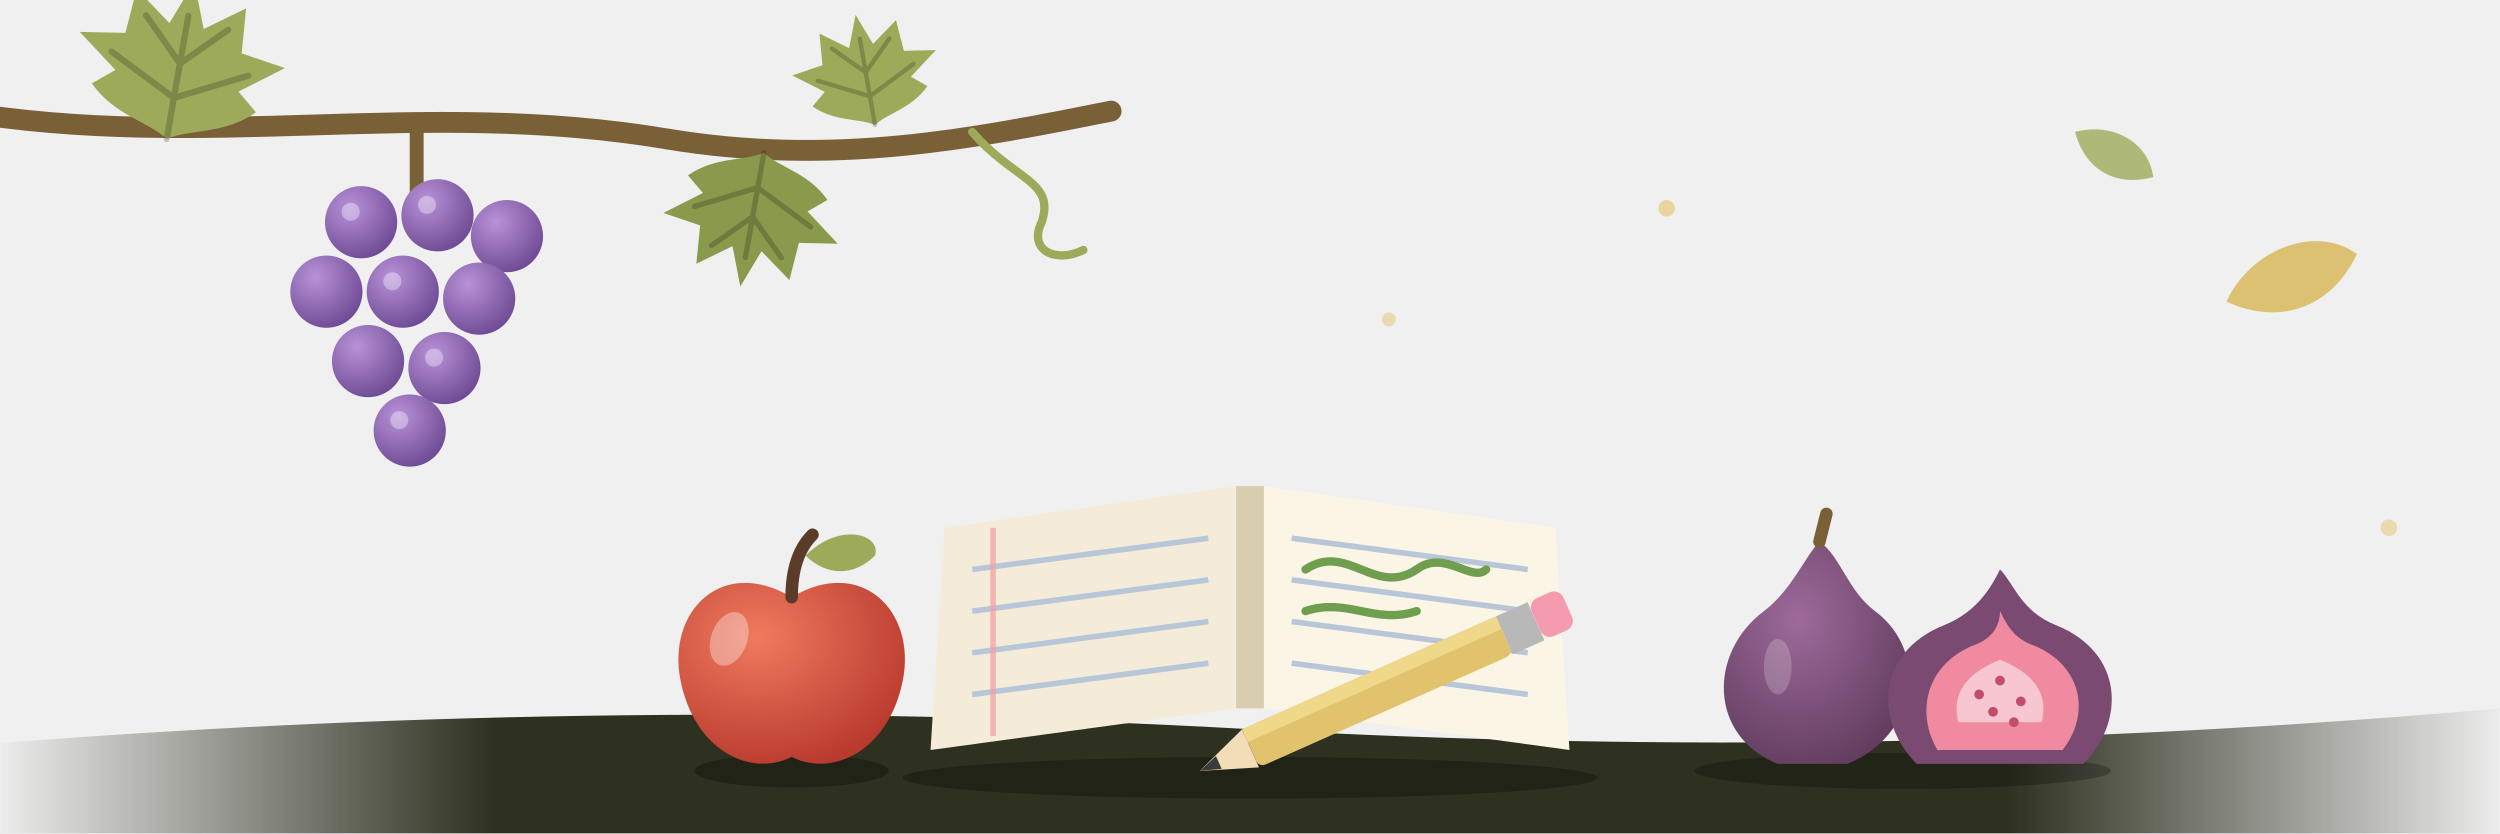
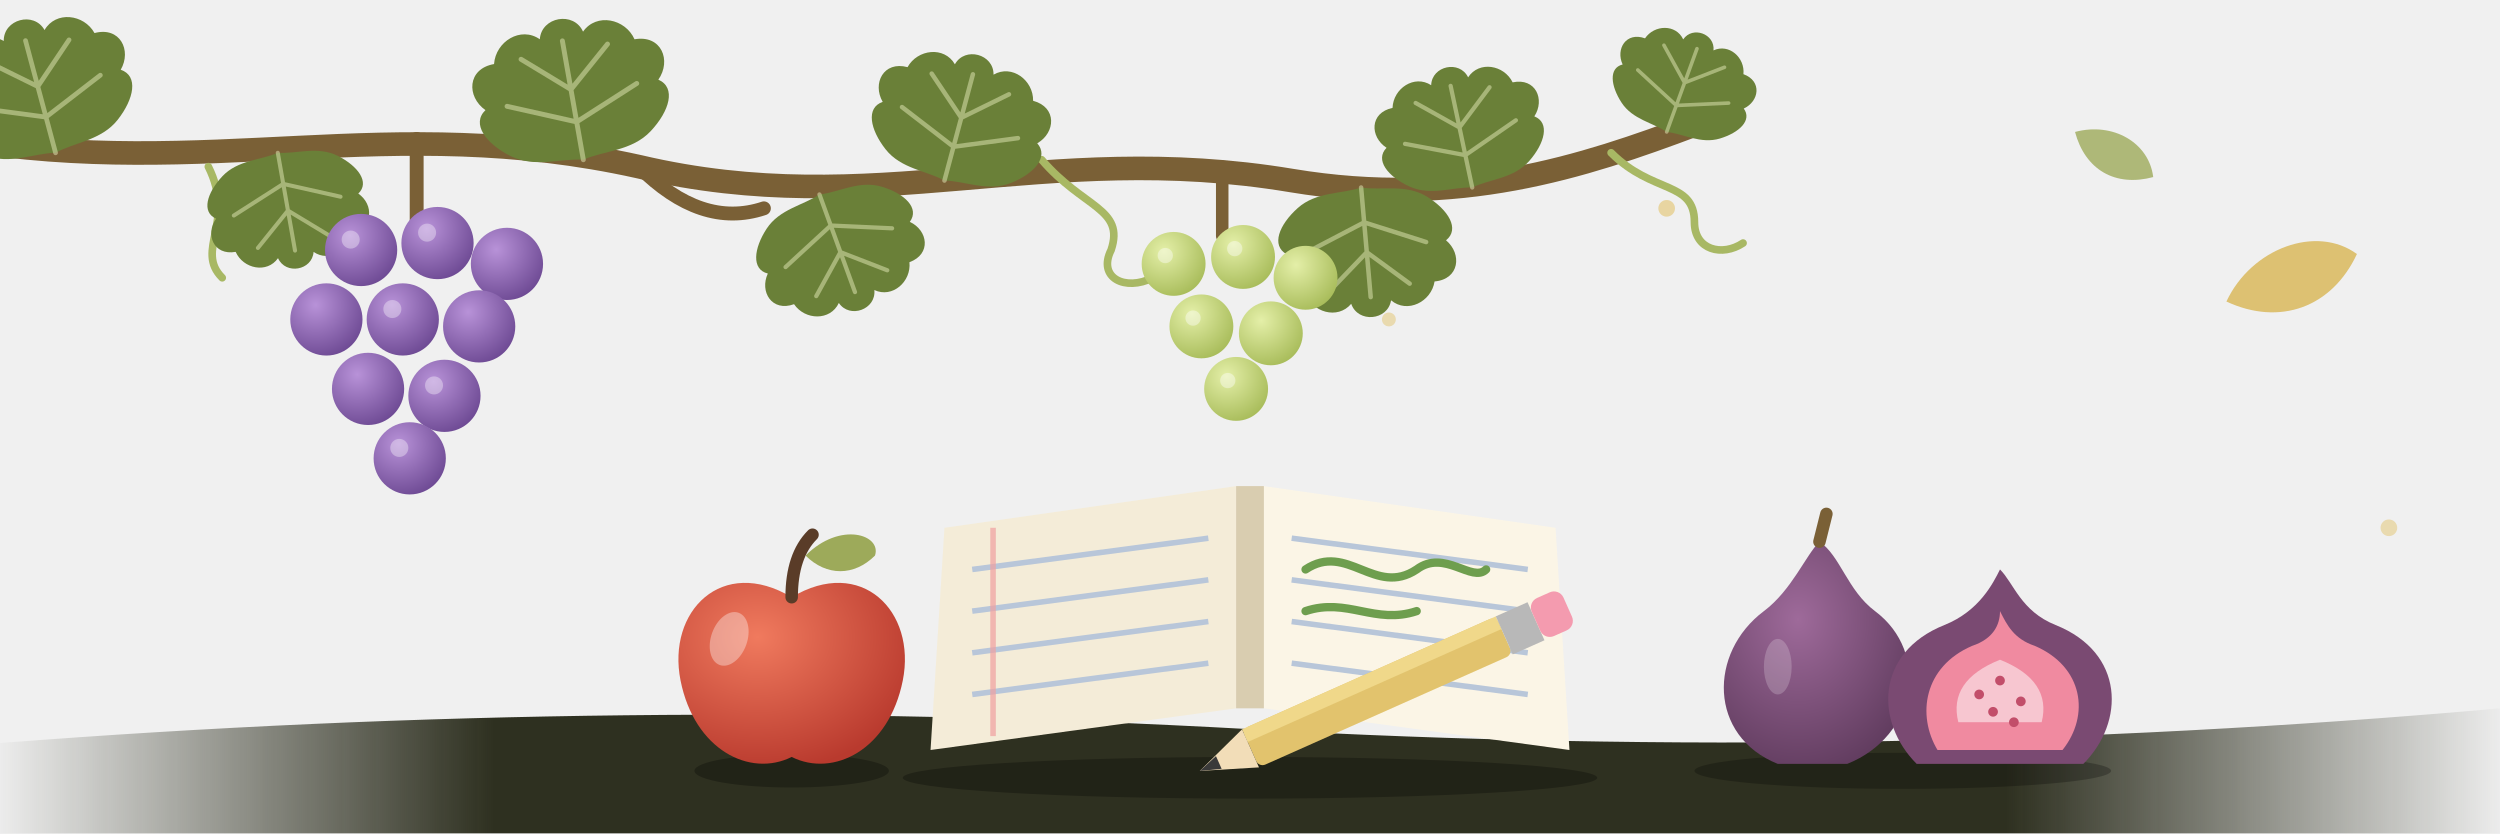
<svg xmlns="http://www.w3.org/2000/svg" viewBox="0 0 360 120">
  <defs>
    <radialGradient id="st-grape" cx="0.35" cy="0.3" r="0.75">
      <stop offset="0" stop-color="#B892D8" />
      <stop offset="1" stop-color="#6E4A94" />
    </radialGradient>
    <radialGradient id="st-apple" cx="0.35" cy="0.3" r="0.75">
      <stop offset="0" stop-color="#F07A5E" />
      <stop offset="1" stop-color="#B93A2E" />
    </radialGradient>
    <radialGradient id="st-fig" cx="0.4" cy="0.35" r="0.75">
      <stop offset="0" stop-color="#9E6A9A" />
      <stop offset="1" stop-color="#5E3A5C" />
    </radialGradient>
    <circle id="st-g" r="5.2" fill="url(#st-grape)" />
    <g id="st-vleaf">
      <path d="M0 0 C-3 -2 -8 -2 -12 -6 L-9 -8.5 L-15 -13 L-8.5 -14 L-8 -20.5 L-2.5 -16.5 L0 -23 L2.5 -16.5 L8 -20.5 L8.5 -14 L15 -13 L9 -8.5 L12 -6 C8 -2 3 -2 0 0 Z" stroke-linejoin="round" />
      <path d="M0 0 V-18 M0 -6 L-10 -11 M0 -6 L10 -11 M0 -11 L-6 -17 M0 -11 L6 -17" stroke="#000000" stroke-opacity="0.2" stroke-width="0.9" fill="none" stroke-linecap="round" />
    </g>
    <linearGradient id="st-ground" x1="0" y1="0" x2="1" y2="0">
      <stop offset="0" stop-color="#2E3020" stop-opacity="0" />
      <stop offset="0.2" stop-color="#2E3020" />
      <stop offset="0.8" stop-color="#2E3020" />
      <stop offset="1" stop-color="#2E3020" stop-opacity="0" />
    </linearGradient>
+     <radialGradient id="st-grapew" cx="0.35" cy="0.3" r="0.75">
+       <stop offset="0" stop-color="#E4EFA8" />
+       <stop offset="1" stop-color="#A8BC5A" />
+     </radialGradient>
+     <circle id="st-gw" r="4.6" fill="url(#st-grapew)" />
+     <linearGradient id="st-leafg" x1="0" y1="-1" x2="0" y2="0" gradientUnits="objectBoundingBox">
+       <stop offset="0" stop-color="#A9BA62" />
+       <stop offset="1" stop-color="#6A8038" />
+     </linearGradient>
+     <g id="st-leaf">
+       <path d="M0 0 C-4 -1 -9 0 -13 -3 C-17 -6 -19 -10 -16 -12 C-19 -15 -18 -20 -13 -20 C-12 -24 -7 -26 -4 -23 C-3 -27 3 -27 4 -23 C7 -26 12 -24 13 -20 C18 -20 19 -15 16 -12 C19 -10 17 -6 13 -3 C9 0 4 -1 0 0 Z" fill="url(#st-leafg)" />
+       <path d="M0 0 V-22 M0 -7 L-12 -12 M0 -7 L12 -12 M0 -13 L-8 -20 M0 -13 L8 -20" stroke="#E4EBB8" stroke-opacity="0.5" stroke-width="0.9" fill="none" stroke-linecap="round" />
+     </g>
  </defs>
-   <g transform="translate(0 10)">
-     <path d="M-6 6 C30 12 60 4 96 10 C120 14 140 10 160 6" stroke="#7A6036" stroke-width="3" fill="none" stroke-linecap="round" />
-     <path d="M140 9 C146 16 152 16 150 22 C148 26 152 28 156 26" stroke="#9DAA5A" stroke-width="1.2" fill="none" stroke-linecap="round" />
-     <use href="#st-vleaf" transform="translate(24 10) rotate(10)" fill="#9DAA5A" />
-     <use href="#st-vleaf" transform="translate(110 12) rotate(-170) scale(0.85)" fill="#8A9A4C" />
-     <use href="#st-vleaf" transform="translate(126 8) rotate(-10) scale(0.7)" fill="#9DAA5A" />
-     <path d="M60 8 V18" stroke="#7A6036" stroke-width="2" stroke-linecap="round" />
-     <use href="#st-g" x="52" y="22" />
-     <use href="#st-g" x="63" y="21" />
-     <use href="#st-g" x="73" y="24" />
-     <use href="#st-g" x="47" y="32" />
-     <use href="#st-g" x="58" y="32" />
-     <use href="#st-g" x="69" y="33" />
-     <use href="#st-g" x="53" y="42" />
-     <use href="#st-g" x="64" y="43" />
-     <use href="#st-g" x="59" y="52" />
+   <g transform="translate(0 6)">
+     <path d="M-6 14 C30 20 56 10 92 18 C126 26 150 14 186 20 C210 24 228 18 244 12" stroke="#7A6036" stroke-width="3.4" fill="none" stroke-linecap="round" />
+     <path d="M92 18 C98 24 104 26 110 24" stroke="#7A6036" stroke-width="2" fill="none" stroke-linecap="round" />
+     <g stroke="#A8B864" stroke-width="1.1" fill="none" stroke-linecap="round">
+       <path d="M150 17 C156 24 162 24 160 30 C158 34 162 36 166 34" />
+       <path d="M232 16 C238 22 244 20 244 26 C244 30 248 31 251 29" />
+       <path d="M30 18 C34 26 28 30 32 34" />
+     </g>
+     <use href="#st-leaf" transform="translate(8 16) rotate(-15) scale(0.76)" />
+     <use href="#st-leaf" transform="translate(40 16) rotate(170) scale(0.65)" />
+     <use href="#st-leaf" transform="translate(84 17) rotate(-10) scale(0.79)" />
+     <use href="#st-leaf" transform="translate(118 22) rotate(160) scale(0.68)" />
+     <use href="#st-leaf" transform="translate(136 20) rotate(15) scale(0.72)" />
+     <use href="#st-leaf" transform="translate(196 21) rotate(175) scale(0.72)" />
+     <use href="#st-leaf" transform="translate(212 21) rotate(-12) scale(0.68)" />
+     <use href="#st-leaf" transform="translate(240 13) rotate(20) scale(0.58)" />
+     <path d="M60 14 V26" stroke="#7A6036" stroke-width="2" stroke-linecap="round" />
+     <g>
+       <use href="#st-g" x="52" y="30" />
+       <use href="#st-g" x="63" y="29" />
+       <use href="#st-g" x="73" y="32" />
+       <use href="#st-g" x="47" y="40" />
+       <use href="#st-g" x="58" y="40" />
+       <use href="#st-g" x="69" y="41" />
+       <use href="#st-g" x="53" y="50" />
+       <use href="#st-g" x="64" y="51" />
+       <use href="#st-g" x="59" y="60" />
+     </g>
    <g fill="#FFFFFF" opacity="0.35">
-       <circle cx="50.5" cy="20.5" r="1.3" />
-       <circle cx="61.5" cy="19.5" r="1.3" />
-       <circle cx="56.5" cy="30.5" r="1.3" />
-       <circle cx="62.5" cy="41.5" r="1.3" />
-       <circle cx="57.5" cy="50.5" r="1.3" />
+       <circle cx="50.5" cy="28.5" r="1.3" />
+       <circle cx="61.5" cy="27.5" r="1.3" />
+       <circle cx="56.5" cy="38.5" r="1.3" />
+       <circle cx="62.5" cy="49.5" r="1.3" />
+       <circle cx="57.5" cy="58.5" r="1.3" />
+     </g>
+     <path d="M176 18 V28" stroke="#7A6036" stroke-width="1.8" stroke-linecap="round" />
+     <g>
+       <use href="#st-gw" x="169" y="32" />
+       <use href="#st-gw" x="179" y="31" />
+       <use href="#st-gw" x="188" y="34" />
+       <use href="#st-gw" x="173" y="41" />
+       <use href="#st-gw" x="183" y="42" />
+       <use href="#st-gw" x="178" y="50" />
+     </g>
+     <g fill="#FFFFFF" opacity="0.4">
+       <circle cx="167.8" cy="30.8" r="1.1" />
+       <circle cx="177.8" cy="29.8" r="1.1" />
+       <circle cx="171.8" cy="39.8" r="1.1" />
+       <circle cx="176.8" cy="48.8" r="1.1" />
    </g>
  </g>
  <path d="M0 120 L0 107 Q90 100 180 105 Q270 110 360 102 L360 120 Z" fill="url(#st-ground)" />
  <ellipse cx="180" cy="112" rx="50" ry="3" fill="#000000" opacity="0.28" />
  <path d="M134 108 L178 102 L178 70 L136 76 Z" fill="#F4ECD8" />
  <path d="M226 108 L182 102 L182 70 L224 76 Z" fill="#FBF5E6" />
  <path d="M178 70 L182 70 L182 102 L178 102 Z" fill="#D9CDB0" />
  <g stroke="#B8C6D9" stroke-width="0.8">
    <path d="M140 82 L174 77.5 M140 88 L174 83.5 M140 94 L174 89.5 M140 100 L174 95.5" />
    <path d="M186 77.5 L220 82 M186 83.5 L220 88 M186 89.5 L220 94 M186 95.5 L220 100" />
  </g>
  <path d="M143 76 V106" stroke="#F0A0A0" stroke-width="0.8" opacity="0.7" />
  <path d="M188 82 C194 78 198 86 204 82 C208 79 212 84 214 82" stroke="#6E9E4E" stroke-width="1.2" fill="none" stroke-linecap="round" />
  <path d="M188 88 C194 86 198 90 204 88" stroke="#6E9E4E" stroke-width="1.2" fill="none" stroke-linecap="round" />
  <g transform="translate(202 98) rotate(-24)">
    <rect x="-24" y="-3" width="40" height="6" rx="1" fill="#E2C36D" />
    <rect x="-24" y="-3" width="40" height="2" fill="#F0D88A" />
    <rect x="16" y="-3" width="5" height="6" fill="#B8B8B8" />
    <rect x="21" y="-3" width="5" height="6" rx="1.5" fill="#F49BAF" />
    <path d="M-24 -3 L-32 0 L-24 3 Z" fill="#F2DDB8" />
    <path d="M-29 -1 L-32 0 L-29 1 Z" fill="#3A3A3A" />
  </g>
  <ellipse cx="114" cy="111" rx="14" ry="2.4" fill="#000000" opacity="0.28" />
  <path d="M114 86 C104 80 96 88 98 98 C100 108 108 112 114 109 C120 112 128 108 130 98 C132 88 124 80 114 86 Z" fill="url(#st-apple)" />
  <path d="M114 86 C114 82 115 79 117 77" stroke="#5A3C28" stroke-width="1.8" fill="none" stroke-linecap="round" />
  <path d="M116 80 C121 75 127 77 126 80 C123 83 119 83 116 80 Z" fill="#9DAA5A" />
  <ellipse cx="105" cy="92" rx="2.6" ry="4" fill="#FFFFFF" opacity="0.35" transform="rotate(20 105 92)" />
  <ellipse cx="274" cy="111" rx="30" ry="2.6" fill="#000000" opacity="0.25" />
  <path d="M256 110 C246 106 246 94 254 88 C258 85 260 80 262 78 C265 80 266 85 270 88 C278 94 276 106 266 110 Z" fill="url(#st-fig)" />
  <path d="M262 78 L263 74" stroke="#7A6036" stroke-width="1.8" stroke-linecap="round" />
  <ellipse cx="256" cy="96" rx="2" ry="4" fill="#FFFFFF" opacity="0.2" />
  <path d="M276 110 C270 104 270 94 280 90 C285 88 287 84 288 82 C290 84 291 88 296 90 C306 94 306 104 300 110 Z" fill="#7A4A72" />
  <path d="M279 108 C276 103 277 96 284 93 C287 92 288 90 288 88 C289 90 290 92 293 93 C300 96 301 103 297 108 Z" fill="#F08AA0" />
  <path d="M282 104 C281 100 283 97 288 95 C293 97 295 100 294 104 Z" fill="#F7C6D0" />
  <g fill="#C24E6A">
    <circle cx="285" cy="100" r="0.7" />
    <circle cx="288" cy="98" r="0.7" />
    <circle cx="291" cy="101" r="0.7" />
    <circle cx="287" cy="102.5" r="0.7" />
    <circle cx="290" cy="104" r="0.7" />
  </g>
  <path d="M320 40 C326 34 336 34 340 40 C334 46 326 46 320 40 Z" fill="#D9B85C" opacity="0.85" transform="rotate(-20 330 40)" />
  <path d="M298 22 C302 18 308 18 311 22 C307 26 302 26 298 22 Z" fill="#9DAA5A" opacity="0.8" transform="rotate(30 304 22)" />
  <circle cx="240" cy="30" r="1.2" fill="#E2C36D" opacity="0.6" />
  <circle cx="200" cy="46" r="1" fill="#E2C36D" opacity="0.5" />
  <circle cx="344" cy="76" r="1.2" fill="#E2C36D" opacity="0.5" />
</svg>
